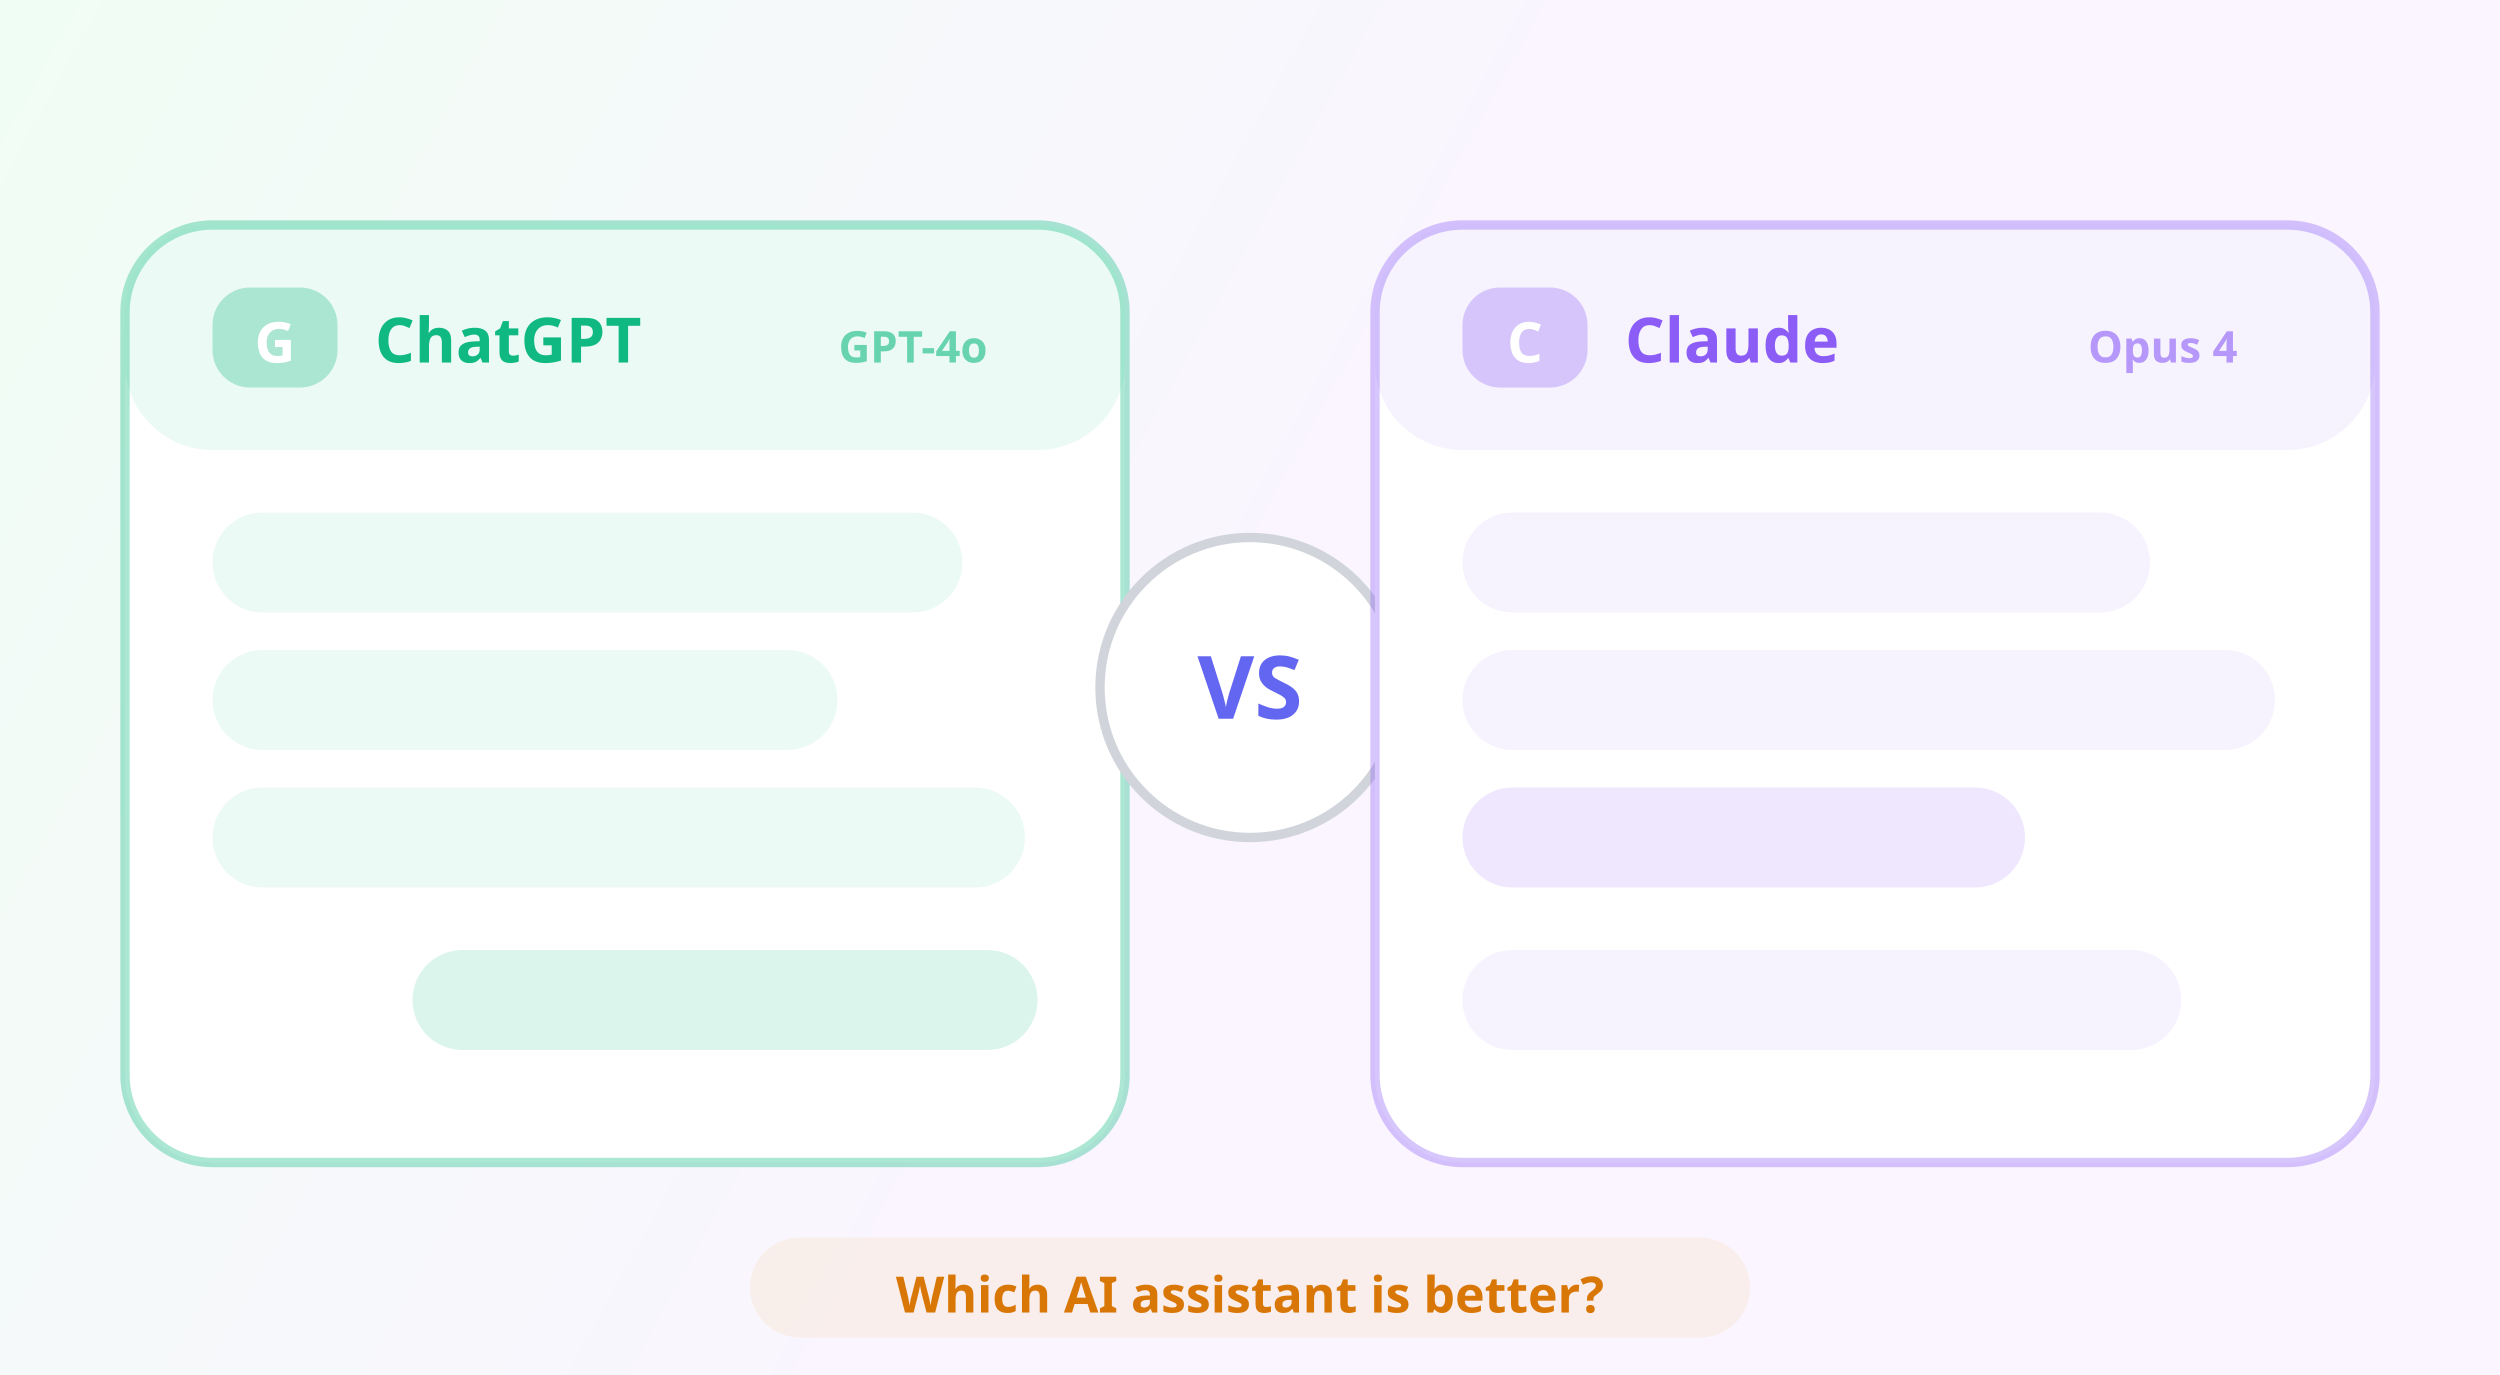
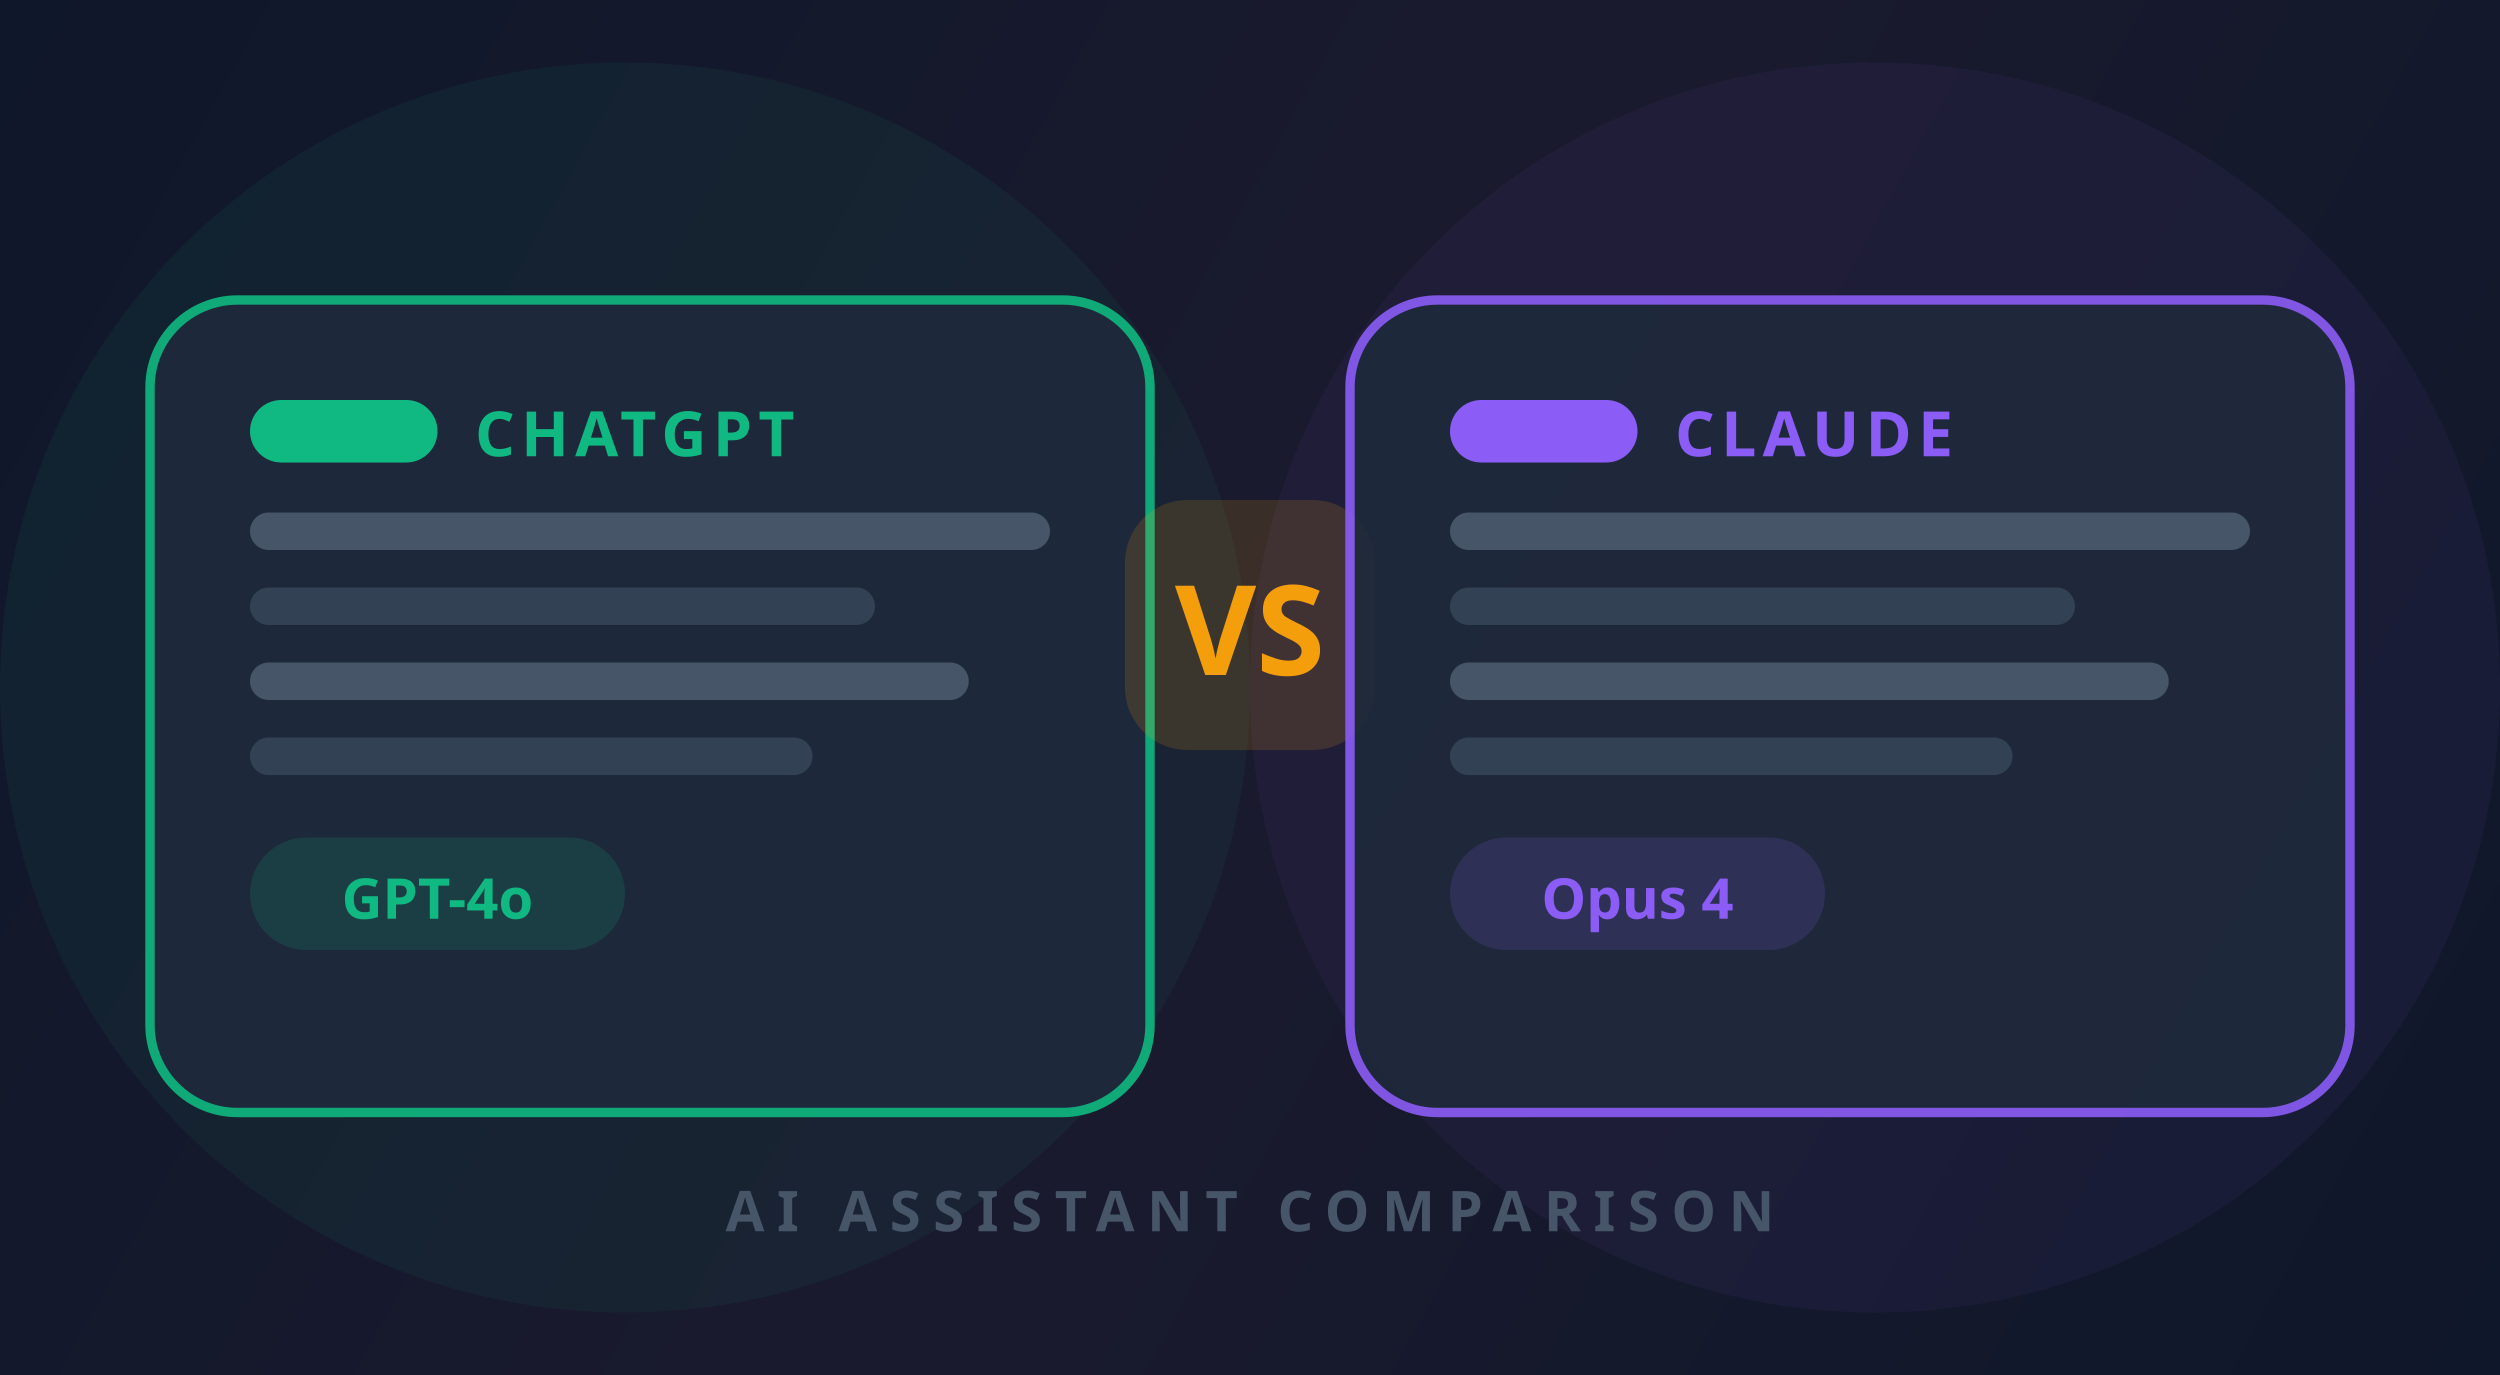
<svg xmlns="http://www.w3.org/2000/svg" viewBox="0 0 400 220" fill="none">
  <defs>
-     <linearGradient id="cb1" x1="0" y1="0" x2="400" y2="220" gradientUnits="userSpaceOnUse">
-       <stop stop-color="#f0fdf4" />
-       <stop offset="0.5" stop-color="#faf5ff" />
-       <stop offset="1" stop-color="#faf5ff" />
+     <linearGradient id="c1" x1="0" y1="0" x2="400" y2="220" gradientUnits="userSpaceOnUse">
+       <stop stop-color="#0f172a" />
+       <stop offset="0.5" stop-color="#1a1a2e" />
+       <stop offset="1" stop-color="#0f172a" />
    </linearGradient>
  </defs>
-   <rect width="400" height="220" fill="url(#cb1)" />
-   <rect x="20" y="36" width="160" height="150" rx="14" fill="#ffffff" stroke="#10b981" stroke-width="1.5" stroke-opacity="0.35" />
-   <rect x="20" y="36" width="160" height="36" rx="14" fill="#10b981" opacity="0.08" />
-   <rect x="34" y="46" width="20" height="16" rx="6" fill="#10b981" opacity="0.3" />
-   <text x="44" y="58" text-anchor="middle" fill="#ffffff" font-size="9" font-weight="700" font-family="system-ui">G</text>
-   <text x="60" y="58" fill="#10b981" font-size="10" font-weight="800" font-family="system-ui">ChatGPT</text>
-   <text x="158" y="58" text-anchor="end" fill="#10b981" font-size="7" font-weight="700" font-family="system-ui" opacity="0.6">GPT-4o</text>
-   <rect x="34" y="82" width="120" height="16" rx="8" fill="#10b981" opacity="0.08" />
-   <rect x="34" y="104" width="100" height="16" rx="8" fill="#10b981" opacity="0.08" />
-   <rect x="34" y="126" width="130" height="16" rx="8" fill="#10b981" opacity="0.08" />
-   <rect x="66" y="152" width="100" height="16" rx="8" fill="#10b981" opacity="0.15" />
-   <circle cx="200" cy="110" r="24" fill="#ffffff" stroke="#d1d5db" stroke-width="1.5" />
-   <text x="200" y="115" text-anchor="middle" fill="#6366f1" font-size="14" font-weight="900" font-family="system-ui">VS</text>
-   <rect x="220" y="36" width="160" height="150" rx="14" fill="#ffffff" stroke="#8b5cf6" stroke-width="1.5" stroke-opacity="0.35" />
-   <rect x="220" y="36" width="160" height="36" rx="14" fill="#8b5cf6" opacity="0.08" />
-   <rect x="234" y="46" width="20" height="16" rx="6" fill="#8b5cf6" opacity="0.3" />
-   <text x="244" y="58" text-anchor="middle" fill="#ffffff" font-size="9" font-weight="700" font-family="system-ui">C</text>
-   <text x="260" y="58" fill="#8b5cf6" font-size="10" font-weight="800" font-family="system-ui">Claude</text>
-   <text x="358" y="58" text-anchor="end" fill="#8b5cf6" font-size="7" font-weight="700" font-family="system-ui" opacity="0.6">Opus 4</text>
-   <rect x="234" y="82" width="110" height="16" rx="8" fill="#8b5cf6" opacity="0.08" />
-   <rect x="234" y="104" width="130" height="16" rx="8" fill="#8b5cf6" opacity="0.08" />
-   <rect x="234" y="126" width="90" height="16" rx="8" fill="#8b5cf6" opacity="0.15" />
-   <rect x="234" y="152" width="115" height="16" rx="8" fill="#8b5cf6" opacity="0.08" />
-   <rect x="120" y="198" width="160" height="16" rx="8" fill="#f59e0b" opacity="0.08" />
-   <text x="200" y="210" text-anchor="middle" fill="#d97706" font-size="8" font-weight="700" font-family="system-ui">Which AI assistant is better?</text>
+   <rect width="400" height="220" fill="url(#c1)" />
+   <circle cx="100" cy="110" r="100" fill="#10b981" opacity="0.06" />
+   <circle cx="300" cy="110" r="100" fill="#8b5cf6" opacity="0.06" />
+   <rect x="24" y="48" width="160" height="130" rx="14" fill="#1e293b" stroke="#10b981" stroke-width="1.5" opacity="0.9" />
+   <rect x="40" y="64" width="30" height="10" rx="5" fill="#10b981" />
+   <text x="76" y="73" fill="#10b981" font-size="10" font-weight="bold" font-family="system-ui" letter-spacing="1">CHATGPT</text>
+   <rect x="40" y="82" width="128" height="6" rx="3" fill="#475569" />
+   <rect x="40" y="94" width="100" height="6" rx="3" fill="#334155" />
+   <rect x="40" y="106" width="115" height="6" rx="3" fill="#475569" />
+   <rect x="40" y="118" width="90" height="6" rx="3" fill="#334155" />
+   <rect x="40" y="134" width="60" height="18" rx="9" fill="#10b981" opacity="0.15" />
+   <text x="70" y="147" text-anchor="middle" fill="#10b981" font-size="9" font-weight="bold" font-family="system-ui">GPT-4o</text>
+   <rect x="180" y="80" width="40" height="40" rx="10" fill="#f59e0b" opacity="0.15" />
+   <text x="200" y="108" text-anchor="middle" fill="#f59e0b" font-size="20" font-weight="900" font-family="system-ui">VS</text>
+   <rect x="216" y="48" width="160" height="130" rx="14" fill="#1e293b" stroke="#8b5cf6" stroke-width="1.5" opacity="0.9" />
+   <rect x="232" y="64" width="30" height="10" rx="5" fill="#8b5cf6" />
+   <text x="268" y="73" fill="#8b5cf6" font-size="10" font-weight="bold" font-family="system-ui" letter-spacing="1">CLAUDE</text>
+   <rect x="232" y="82" width="128" height="6" rx="3" fill="#475569" />
+   <rect x="232" y="94" width="100" height="6" rx="3" fill="#334155" />
+   <rect x="232" y="106" width="115" height="6" rx="3" fill="#475569" />
+   <rect x="232" y="118" width="90" height="6" rx="3" fill="#334155" />
+   <rect x="232" y="134" width="60" height="18" rx="9" fill="#8b5cf6" opacity="0.15" />
+   <text x="262" y="147" text-anchor="middle" fill="#8b5cf6" font-size="9" font-weight="bold" font-family="system-ui">Opus 4</text>
+   <text x="200" y="197" text-anchor="middle" fill="#475569" font-size="9" font-weight="700" font-family="system-ui" letter-spacing="2">AI ASSISTANT COMPARISON</text>
</svg>
